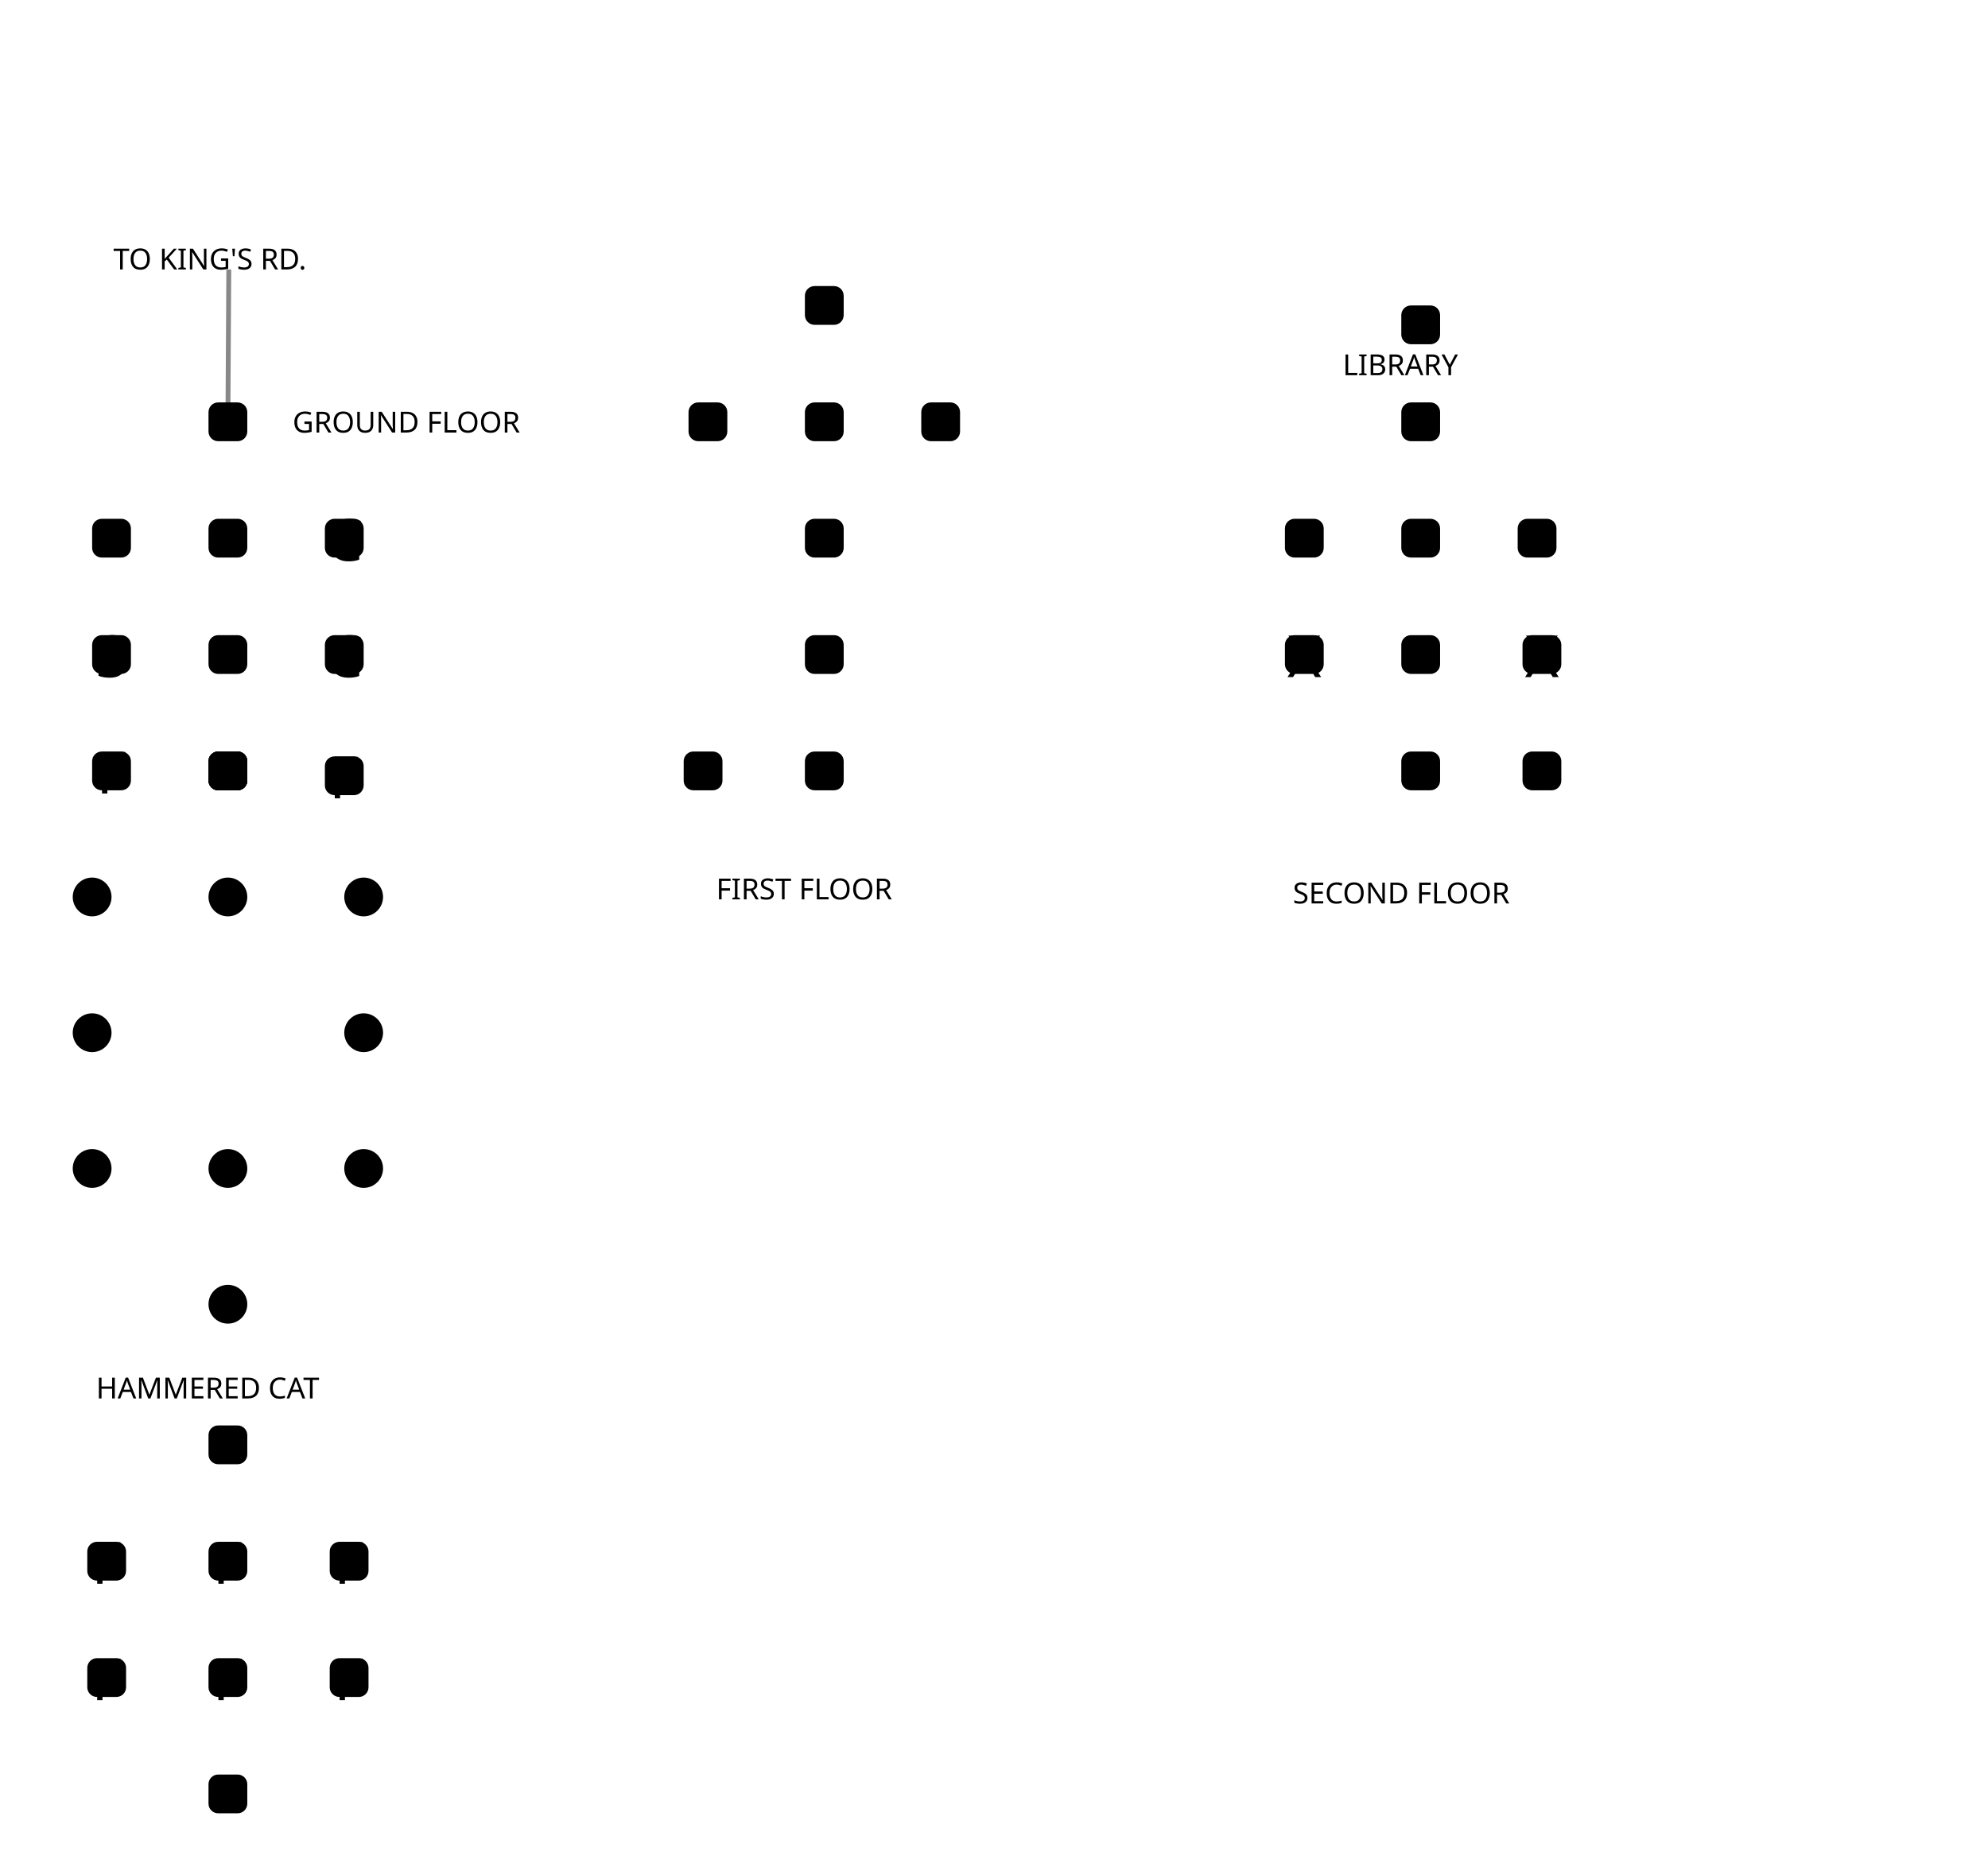
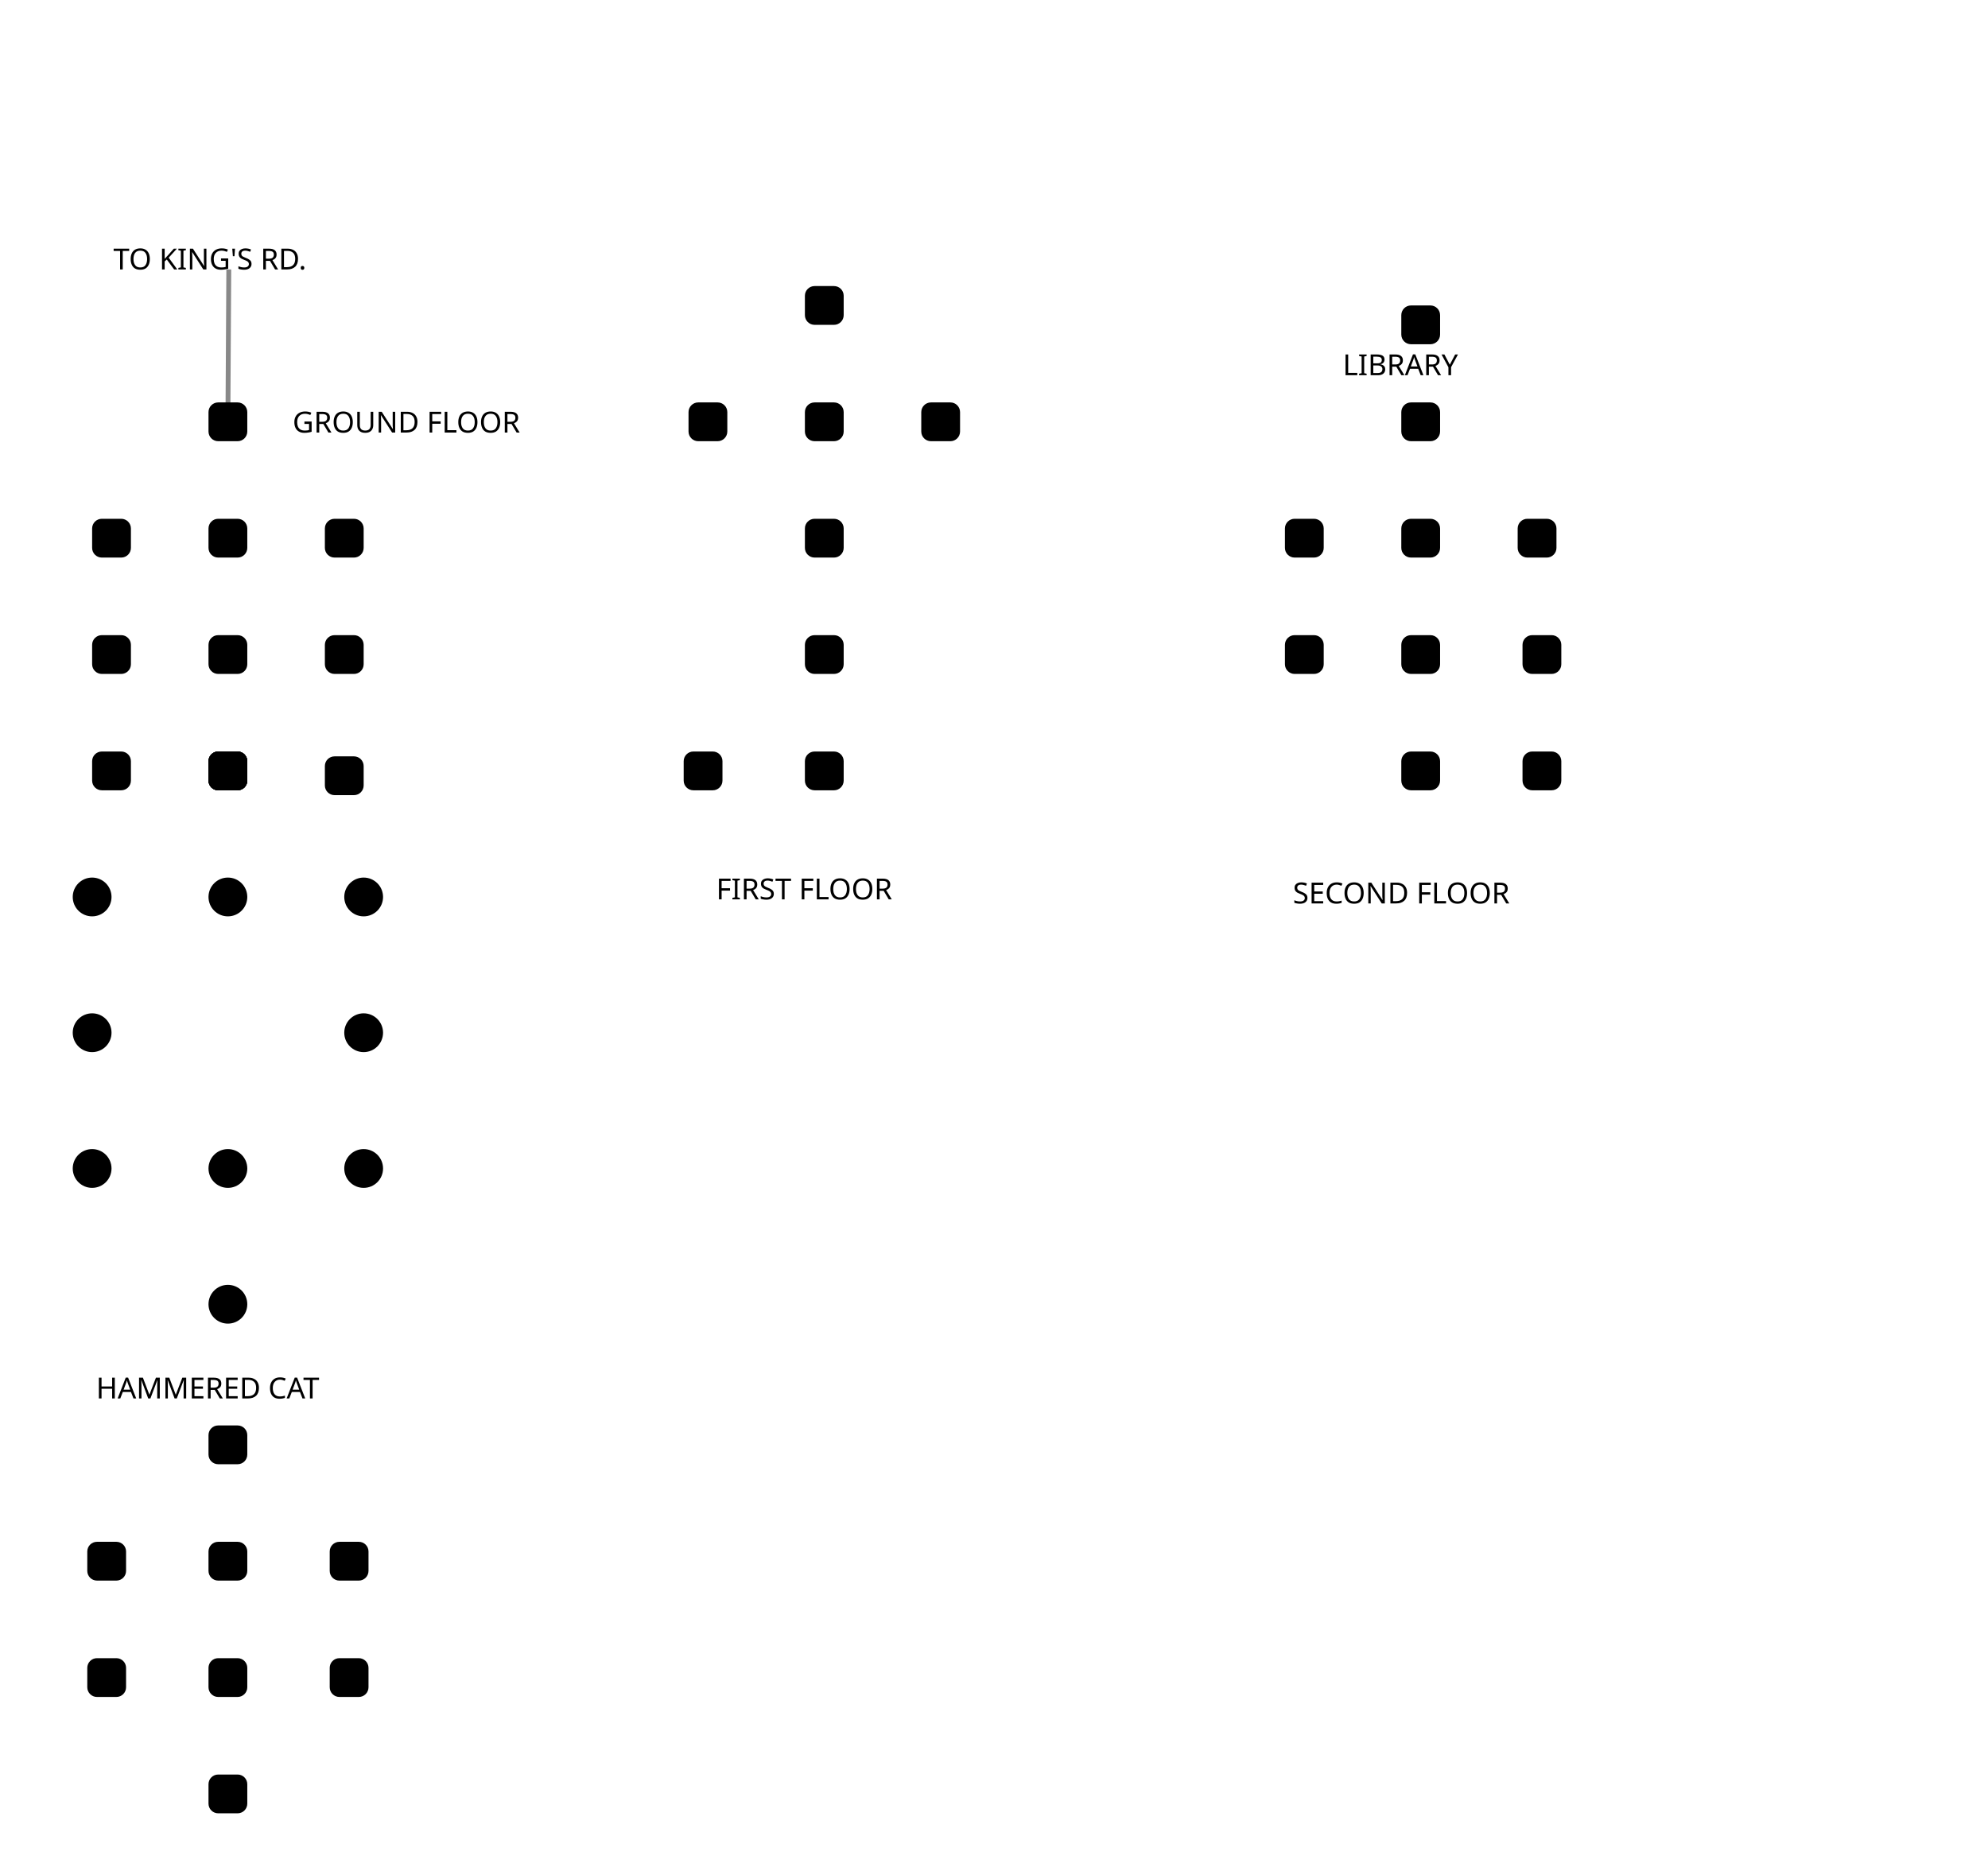
<svg xmlns="http://www.w3.org/2000/svg" viewBox="0 0 410 385" class="map-svg" data-map-id="40" version="1.1" id="svg14">
  <defs id="defs14" />
  <style id="inkscape-font-fix">
text, .map-label, .map-label-muted, .map-label-accent,
.lib-table, .lib-gap-label, .lib-book-label,
.lib-row-num, .lib-book-list, .room-type-label {
  font-family: "Noto Sans", sans-serif;
}
</style>
  <g id="layer-artwork">
    <path d="M 47,87 47.186,55.569" id="path14" class="exit-offmap" fill="none" stroke="#888888" />
    <text xml:space="preserve" x="47.186" y="55.569" id="text134-4-15" class="map-label" text-anchor="middle" font-size="6px" style="font-family:'Noto Sans', sans-serif">
      <tspan x="47.186" y="55.569" style="font-style:normal;font-variant:normal;font-weight:normal;font-stretch:normal;font-family:NotoSans;-inkscape-font-specification:NotoSans" id="tspan134-7-9">TO KING'S RD.</tspan>
    </text>
    <text xml:space="preserve" x="169.754" y="185.5" id="text15" class="map-label" text-anchor="middle" font-size="6px" style="font-family:'Noto Sans', sans-serif">
      <tspan x="169.754" y="185.5" style="font-style:normal;font-variant:normal;font-weight:normal;font-stretch:normal;font-family:NotoSans;-inkscape-font-specification:NotoSans" id="tspan14">FIRST FLOOR</tspan>
    </text>
    <text xml:space="preserve" x="292.892" y="186.331" id="text16" class="map-label" text-anchor="middle" font-size="6px" style="font-family:'Noto Sans', sans-serif">
      <tspan x="292.892" y="186.331" style="font-style:normal;font-variant:normal;font-weight:normal;font-stretch:normal;font-family:NotoSans;-inkscape-font-specification:NotoSans" id="tspan15">SECOND FLOOR</tspan>
    </text>
    <text xml:space="preserve" x="292.709" y="77.392" id="text17" class="map-label" text-anchor="middle" font-size="6px" style="font-family:'Noto Sans', sans-serif">
      <tspan x="292.709" y="77.392" style="font-style:normal;font-variant:normal;font-weight:normal;font-stretch:normal;font-family:NotoSans;-inkscape-font-specification:NotoSans" id="tspan16">LIBRARY</tspan>
    </text>
    <text xml:space="preserve" x="46.742" y="288.43" id="text18" class="map-label" text-anchor="middle" font-size="6px" style="font-family:'Noto Sans', sans-serif">
      <tspan x="46.742" y="288.43" style="font-style:normal;font-variant:normal;font-weight:normal;font-stretch:normal;font-family:NotoSans;-inkscape-font-specification:NotoSans" id="tspan17">HAMMERED CAT</tspan>
    </text>
    <text xml:space="preserve" x="87.703" y="89.209" id="text19" class="map-label" text-anchor="middle" font-size="6px" style="font-family:'Noto Sans', sans-serif">
      <tspan x="87.703" y="89.209" style="font-style:normal;font-variant:normal;font-weight:normal;font-stretch:normal;font-family:NotoSans;-inkscape-font-specification:NotoSans" id="tspan18">GROUND FLOOR</tspan>
    </text>
  </g>
  <g id="layer-exits">
    <line id="edge-776fb02306d6c603b49943cf6e13313f897c1f8a-78af4dbf51cb732d3cc9205c4a85004e24a8028f" class="exit exit-green" x1="47" y1="185" x2="19" y2="185" />
    <line id="edge-776fb02306d6c603b49943cf6e13313f897c1f8a-d9ce01056f6eb615108c89d4e1fe0a699d80bb8c" class="exit exit-green" x1="47" y1="185" x2="75" y2="185" />
    <line id="edge-119deeebd60c3dbef0fc8fca7291771be154467f-d9ce01056f6eb615108c89d4e1fe0a699d80bb8c" class="exit exit-green" x1="75" y1="213" x2="75" y2="185" />
    <line id="edge-119deeebd60c3dbef0fc8fca7291771be154467f-7aacf597eff89c9f84b33788cc6a154995a16ab7" class="exit exit-green" x1="75" y1="213" x2="75" y2="241" />
    <line id="edge-78af4dbf51cb732d3cc9205c4a85004e24a8028f-852de57fb75873893821373555a39bd202f55aa6" class="exit exit-green" x1="19" y1="185" x2="19" y2="213" />
    <line id="edge-852de57fb75873893821373555a39bd202f55aa6-cff86225cc9ea639c7a576735ac57ebfa15d18a7" class="exit exit-green" x1="19" y1="213" x2="19" y2="241" />
    <line id="edge-8c3733c176e3dbde537b1eb401e89246412fbe34-cff86225cc9ea639c7a576735ac57ebfa15d18a7" class="exit exit-green" x1="47" y1="241" x2="19" y2="241" />
    <line id="edge-7aacf597eff89c9f84b33788cc6a154995a16ab7-8c3733c176e3dbde537b1eb401e89246412fbe34" class="exit exit-green" x1="75" y1="241" x2="47" y2="241" />
    <line id="edge-572f3c54b5dece1f8fd35b74eb87f99482004a7d-86b74a34d55943ff4139c94a7df029b3e51fb74e" class="exit" x1="47" y1="87" x2="47" y2="111" />
    <line id="edge-40098c8bc07fb039e8633b9cd2d2850298b119a7-86b74a34d55943ff4139c94a7df029b3e51fb74e" class="exit" x1="47" y1="135" x2="47" y2="111" />
    <line id="edge-4ae3ad5514a77b70c241bcb8dc00867795f02f44-86b74a34d55943ff4139c94a7df029b3e51fb74e" class="exit" x1="71" y1="111" x2="47" y2="111" />
    <line id="edge-6bf874be4f0b6b7bc720600fc79eaad3bc25f9e4-86b74a34d55943ff4139c94a7df029b3e51fb74e" class="exit" x1="23" y1="111" x2="47" y2="111" />
    <line id="edge-4ae3ad5514a77b70c241bcb8dc00867795f02f44-a95f98659aa8f47bbb092ce99a939e2a7031ea27" class="exit" x1="71" y1="111" x2="71" y2="135" />
    <line id="edge-9c385e70826768cc32f0d0299eb5424d2e7e31ab-a95f98659aa8f47bbb092ce99a939e2a7031ea27" class="exit" x1="71" y1="160" x2="71" y2="135" />
    <line id="edge-40098c8bc07fb039e8633b9cd2d2850298b119a7-4d9ac13d2ce254076d296b189dd3d3e73a824a61" class="exit" x1="47" y1="135" x2="23" y2="135" />
    null
    <line id="edge-40098c8bc07fb039e8633b9cd2d2850298b119a7-a4916638726b48abc1fffe19bd1026f538662c07" class="exit" x1="47" y1="135" x2="47" y2="159" />
    <line id="edge-4d9ac13d2ce254076d296b189dd3d3e73a824a61-a94bfd42dbfda19146f2aa4987d8168efdf5a5e0" class="exit" x1="23" y1="135" x2="23" y2="159" />
    <line id="edge-776fb02306d6c603b49943cf6e13313f897c1f8a-a4916638726b48abc1fffe19bd1026f538662c07" class="exit" x1="47" y1="185" x2="47" y2="159" />
    <line id="edge-0daf68f6440a37689d59116b20cec2a8d1a49437-90aa5c30d9cc48009be20d3e6753231b7c4b43d7" class="exit" x1="145" y1="159" x2="170" y2="135" />
    <line id="edge-365404fb8d70c8138f728cd0d3226499f5b36e41-90aa5c30d9cc48009be20d3e6753231b7c4b43d7" class="exit" x1="170" y1="159" x2="170" y2="135" />
    <line id="edge-8dab2c209a34472b254b5e4f70b87f67b7322eca-90aa5c30d9cc48009be20d3e6753231b7c4b43d7" class="exit" x1="170" y1="111" x2="170" y2="135" />
    <line id="edge-380d8af5e7776df4a720f367f4f5db359951535e-8dab2c209a34472b254b5e4f70b87f67b7322eca" class="exit" x1="170" y1="87" x2="170" y2="111" />
    <line id="edge-2c174bfd8a9a34c396eba703ab3e2cb8bd751a27-380d8af5e7776df4a720f367f4f5db359951535e" class="exit" x1="146" y1="87" x2="170" y2="87" />
    <line id="edge-380d8af5e7776df4a720f367f4f5db359951535e-99da9d8ac1f7d8d9287ee755743da3e58d451aa9" class="exit" x1="170" y1="87" x2="170" y2="63" />
    <line id="edge-380d8af5e7776df4a720f367f4f5db359951535e-a912b984781ff90fd70a42c66bb82eef0e270f0b" class="exit" x1="170" y1="87" x2="194" y2="87" />
    null
    <line id="edge-0f66baa64b424216b289cd8801afd951260bddac-2a9911e8efb45a960d2f6a1fffc28761903cfc60" class="exit" x1="293" y1="159" x2="293" y2="135" />
    <line id="edge-2a9911e8efb45a960d2f6a1fffc28761903cfc60-375905c93d0b436477125681c2282feeef4232cc" class="exit" x1="293" y1="135" x2="269" y2="135" />
    <line id="edge-2a9911e8efb45a960d2f6a1fffc28761903cfc60-41498cbd310d0c423e8ee562620318975b8989b0" class="exit" x1="293" y1="135" x2="293" y2="111" />
    <line id="edge-2a9911e8efb45a960d2f6a1fffc28761903cfc60-50d4e9a919df63f42d0d4565e4393a3386784628" class="exit" x1="293" y1="135" x2="318" y2="135" />
    <line id="edge-0840fca351c5c8ff8c37e624b41de66627e53c33-375905c93d0b436477125681c2282feeef4232cc" class="exit" x1="269" y1="111" x2="269" y2="135" />
    <line id="edge-0840fca351c5c8ff8c37e624b41de66627e53c33-41498cbd310d0c423e8ee562620318975b8989b0" class="exit" x1="269" y1="111" x2="293" y2="111" />
    <line id="edge-34b4fd6ffd16cfd2dd22fe1fca89e94a18dc7728-41498cbd310d0c423e8ee562620318975b8989b0" class="exit" x1="293" y1="87" x2="293" y2="111" />
    <line id="edge-41498cbd310d0c423e8ee562620318975b8989b0-f535897927e88d983b1b6aab422bf3c0ab7b862b" class="exit" x1="293" y1="111" x2="317" y2="111" />
  </g>
  <g id="layer-rooms">
    <rect id="room-572f3c54b5dece1f8fd35b74eb87f99482004a7d" class="room indoor" data-label="Academy of Artificers" x="43" y="83" width="8" height="8" rx="2" />
    <rect id="room-86b74a34d55943ff4139c94a7df029b3e51fb74e" class="room indoor" data-label="corridor" x="43" y="107" width="8" height="8" rx="2" />
    <rect id="room-6bf874be4f0b6b7bc720600fc79eaad3bc25f9e4" class="room indoor" data-label="Office of the Headmaster" x="19" y="107" width="8" height="8" rx="2" />
    <rect id="room-4ae3ad5514a77b70c241bcb8dc00867795f02f44" class="room indoor room-clothes" data-label="Stapleton's Student Supplies" x="67" y="107" width="8" height="8" rx="2" />
-     <text class="room-type-label" x="71" y="111" text-anchor="middle" dominant-baseline="central">C</text>
+     <text class="room-type-label" font-size="4.5" x="71" y="111" text-anchor="middle" dominant-baseline="central">C</text>
    <rect id="room-a95f98659aa8f47bbb092ce99a939e2a7031ea27" class="room indoor room-clothes" data-label="Academy Legibles" x="67" y="131" width="8" height="8" rx="2" />
-     <text class="room-type-label" x="71" y="135" text-anchor="middle" dominant-baseline="central">C</text>
+     <text class="room-type-label" font-size="4.5" x="71" y="135" text-anchor="middle" dominant-baseline="central">C</text>
    <rect id="room-9c385e70826768cc32f0d0299eb5424d2e7e31ab" class="room indoor room-food" data-label="Gildworthy's workshop" x="67" y="156" width="8" height="8" rx="2" />
-     <text class="room-type-label" x="71" y="160" text-anchor="middle" dominant-baseline="central">F</text>
+     <text class="room-type-label" font-size="4.5" x="71" y="160" text-anchor="middle" dominant-baseline="central">F</text>
    <rect id="room-40098c8bc07fb039e8633b9cd2d2850298b119a7" class="room indoor" data-label="stairwell" x="43" y="131" width="8" height="8" rx="2" />
    <polygon class="stair-symbol" points="47,132 44.5,137 49.5,137" />
    <rect id="room-4d9ac13d2ce254076d296b189dd3d3e73a824a61" class="room indoor room-shop" data-label="Cat and Fiddle Coffee Shop" x="19" y="131" width="8" height="8" rx="2" />
-     <text class="room-type-label" x="23" y="135" text-anchor="middle" dominant-baseline="central">S</text>
+     <text class="room-type-label" font-size="4.5" x="23" y="135" text-anchor="middle" dominant-baseline="central">S</text>
    <rect id="room-a94bfd42dbfda19146f2aa4987d8168efdf5a5e0" class="room indoor room-food" data-label="Hammered Anvil Student Deli" x="19" y="155" width="8" height="8" rx="2" />
-     <text class="room-type-label" x="23" y="159" text-anchor="middle" dominant-baseline="central">F</text>
+     <text class="room-type-label" font-size="4.5" x="23" y="159" text-anchor="middle" dominant-baseline="central">F</text>
    <rect id="room-a4916638726b48abc1fffe19bd1026f538662c07" class="room indoor" data-label="hall" x="43" y="155" width="8" height="8" rx="2" />
    <circle id="room-776fb02306d6c603b49943cf6e13313f897c1f8a" class="room outdoor green" data-label="overgrown garden" cx="47" cy="185" r="4" />
    <circle id="room-d9ce01056f6eb615108c89d4e1fe0a699d80bb8c" class="room outdoor green" data-label="overgrown garden" cx="75" cy="185" r="4" />
    <circle id="room-119deeebd60c3dbef0fc8fca7291771be154467f" class="room outdoor green" data-label="overgrown garden" cx="75" cy="213" r="4" />
    <circle id="room-78af4dbf51cb732d3cc9205c4a85004e24a8028f" class="room outdoor green" data-label="overgrown garden" cx="19" cy="185" r="4" />
    <circle id="room-852de57fb75873893821373555a39bd202f55aa6" class="room outdoor green" data-label="overgrown garden" cx="19" cy="213" r="4" />
    <circle id="room-cff86225cc9ea639c7a576735ac57ebfa15d18a7" class="room outdoor green" data-label="overgrown garden" cx="19" cy="241" r="4" />
    <circle id="room-8c3733c176e3dbde537b1eb401e89246412fbe34" class="room outdoor green" data-label="overgrown garden" cx="47" cy="241" r="4" />
    <circle id="room-7aacf597eff89c9f84b33788cc6a154995a16ab7" class="room outdoor green" data-label="overgrown garden" cx="75" cy="241" r="4" />
    <rect id="room-90aa5c30d9cc48009be20d3e6753231b7c4b43d7" class="room indoor" data-label="hall" x="166" y="131" width="8" height="8" rx="2" />
    <polygon class="stair-symbol" points="170,138 167.5,133 172.5,133" />
    <rect id="room-8dab2c209a34472b254b5e4f70b87f67b7322eca" class="room indoor" data-label="hall" x="166" y="107" width="8" height="8" rx="2" />
    <rect id="room-380d8af5e7776df4a720f367f4f5db359951535e" class="room indoor" data-label="landing" x="166" y="83" width="8" height="8" rx="2" />
    <rect id="room-2c174bfd8a9a34c396eba703ab3e2cb8bd751a27" class="room indoor" data-label="study" x="142" y="83" width="8" height="8" rx="2" />
    <rect id="room-99da9d8ac1f7d8d9287ee755743da3e58d451aa9" class="room indoor" data-label="classroom" x="166" y="59" width="8" height="8" rx="2" />
    <rect id="room-a912b984781ff90fd70a42c66bb82eef0e270f0b" class="room indoor" data-label="lounge" x="190" y="83" width="8" height="8" rx="2" />
    <rect id="room-365404fb8d70c8138f728cd0d3226499f5b36e41" class="room indoor" data-label="stairwell" x="166" y="155" width="8" height="8" rx="2" />
    <polygon class="stair-symbol" points="170,156 167.5,161 172.5,161" />
    <rect id="room-0f66baa64b424216b289cd8801afd951260bddac" class="room indoor" data-label="stairwell" x="289" y="155" width="8" height="8" rx="2" />
    <polygon class="stair-symbol" points="293,162 290.5,157 295.5,157" />
    <rect id="room-2a9911e8efb45a960d2f6a1fffc28761903cfc60" class="room indoor" data-label="hallway" x="289" y="131" width="8" height="8" rx="2" />
    <rect id="room-375905c93d0b436477125681c2282feeef4232cc" class="room indoor room-access" data-label="Schmit and Weestone's" x="265" y="131" width="8" height="8" rx="2" />
-     <text class="room-type-label" x="269" y="135" text-anchor="middle" dominant-baseline="central">X</text>
+     <text class="room-type-label" font-size="4.5" x="269" y="135" text-anchor="middle" dominant-baseline="central">X</text>
    <rect id="room-0840fca351c5c8ff8c37e624b41de66627e53c33" class="room indoor" data-label="gymnasium" x="265" y="107" width="8" height="8" rx="2" />
    <rect id="room-41498cbd310d0c423e8ee562620318975b8989b0" class="room indoor" data-label="commons" x="289" y="107" width="8" height="8" rx="2" />
    <rect id="room-34b4fd6ffd16cfd2dd22fe1fca89e94a18dc7728" class="room indoor" data-label="Academy Library" x="289" y="83" width="8" height="8" rx="2" />
    <rect id="room-f535897927e88d983b1b6aab422bf3c0ab7b862b" class="room indoor" data-label="small library" x="313" y="107" width="8" height="8" rx="2" />
    <rect id="room-50d4e9a919df63f42d0d4565e4393a3386784628" class="room indoor room-access" data-label="Brimstone's" x="314" y="131" width="8" height="8" rx="2" />
-     <text class="room-type-label" x="318" y="135" text-anchor="middle" dominant-baseline="central">X</text>
+     <text class="room-type-label" font-size="4.5" x="318" y="135" text-anchor="middle" dominant-baseline="central">X</text>
    <circle id="room-da25a14dfee057f9840ff64a65a9a4003482977e" class="room outdoor green" data-label="secret garden" cx="47" cy="269" r="4" />
    <rect id="room-5a92994c4031b496b1754eab65cc6bb306936976" class="room indoor" data-label="tavern entrance" x="43" y="366" width="8" height="8" rx="2" />
    <rect id="room-7dbff613a51411310139bc669950dbffd9f9393e" class="room indoor room-food" data-label="billiards room" x="68" y="342" width="8" height="8" rx="2" />
-     <text class="room-type-label" x="72" y="346" text-anchor="middle" dominant-baseline="central">F</text>
+     <text class="room-type-label" font-size="4.5" x="72" y="346" text-anchor="middle" dominant-baseline="central">F</text>
    <rect id="room-b40500341df08abc0018419eb9e00f7be3089d98" class="room indoor room-food" data-label="smoking room" x="68" y="318" width="8" height="8" rx="2" />
-     <text class="room-type-label" x="72" y="322" text-anchor="middle" dominant-baseline="central">F</text>
+     <text class="room-type-label" font-size="4.5" x="72" y="322" text-anchor="middle" dominant-baseline="central">F</text>
    <rect id="room-5b3035d568cf0b6aa422e45344fd7c5837cee785" class="room indoor room-food" data-label="public dining room" x="43" y="318" width="8" height="8" rx="2" />
-     <text class="room-type-label" x="47" y="322" text-anchor="middle" dominant-baseline="central">F</text>
+     <text class="room-type-label" font-size="4.5" x="47" y="322" text-anchor="middle" dominant-baseline="central">F</text>
    <rect id="room-35acc2106177fefc6261dd83ca0fdb496c5cbefc" class="room indoor room-food" data-label="pub" x="43" y="342" width="8" height="8" rx="2" />
-     <text class="room-type-label" x="47" y="346" text-anchor="middle" dominant-baseline="central">F</text>
+     <text class="room-type-label" font-size="4.5" x="47" y="346" text-anchor="middle" dominant-baseline="central">F</text>
    <rect id="room-c99fdd06e87c4038b4e3d93e4ac1d34a31311fe6" class="room indoor room-food" data-label="darts room" x="18" y="342" width="8" height="8" rx="2" />
-     <text class="room-type-label" x="22" y="346" text-anchor="middle" dominant-baseline="central">F</text>
+     <text class="room-type-label" font-size="4.5" x="22" y="346" text-anchor="middle" dominant-baseline="central">F</text>
    <rect id="room-8f1ab70b6fd745a5348ebde31897aa9cbf2a5bf0" class="room indoor" data-label="tavern kitchen" x="43" y="294" width="8" height="8" rx="2" />
    <rect id="room-348f51a4787bf9dbc867bbd91d603cd4b2cd8f3d" class="room indoor room-food" data-label="private dining area" x="18" y="318" width="8" height="8" rx="2" />
-     <text class="room-type-label" x="22" y="322" text-anchor="middle" dominant-baseline="central">F</text>
+     <text class="room-type-label" font-size="4.5" x="22" y="322" text-anchor="middle" dominant-baseline="central">F</text>
    <rect id="room-4d2c7164903ac2f226a53bd51ba3fdbefb7d59d1" class="room indoor" data-label="old wine cellar" x="43" y="155" width="8" height="8" rx="2" />
    <rect id="room-7fbcd1aba50786798362276886c18a605a3b5fe7" class="room indoor" data-label="dark cellar" x="43" y="155" width="8" height="8" rx="2" />
    <rect id="room-StoLatLibrary" class="room indoor" data-label="library" x="289" y="63" width="8" height="8" rx="2" />
    <rect id="room-5edcbd0e5b87279b1ea2eaf714036b73833d6c81" class="room indoor" data-label="recharging alcove" x="314" y="155" width="8" height="8" rx="2" />
    <rect id="room-5912e744f46a9830f190799b66b10abc1851e96b" class="room indoor" data-label="secret cellar" x="43" y="155" width="8" height="8" rx="2" />
    <rect id="room-0daf68f6440a37689d59116b20cec2a8d1a49437" class="room indoor" data-label="Rubayak Suite" x="141" y="155" width="8" height="8" rx="2" />
  </g>
  <g id="layer-room-labels" />
  <g id="layer-labels">
    
  </g>
</svg>
